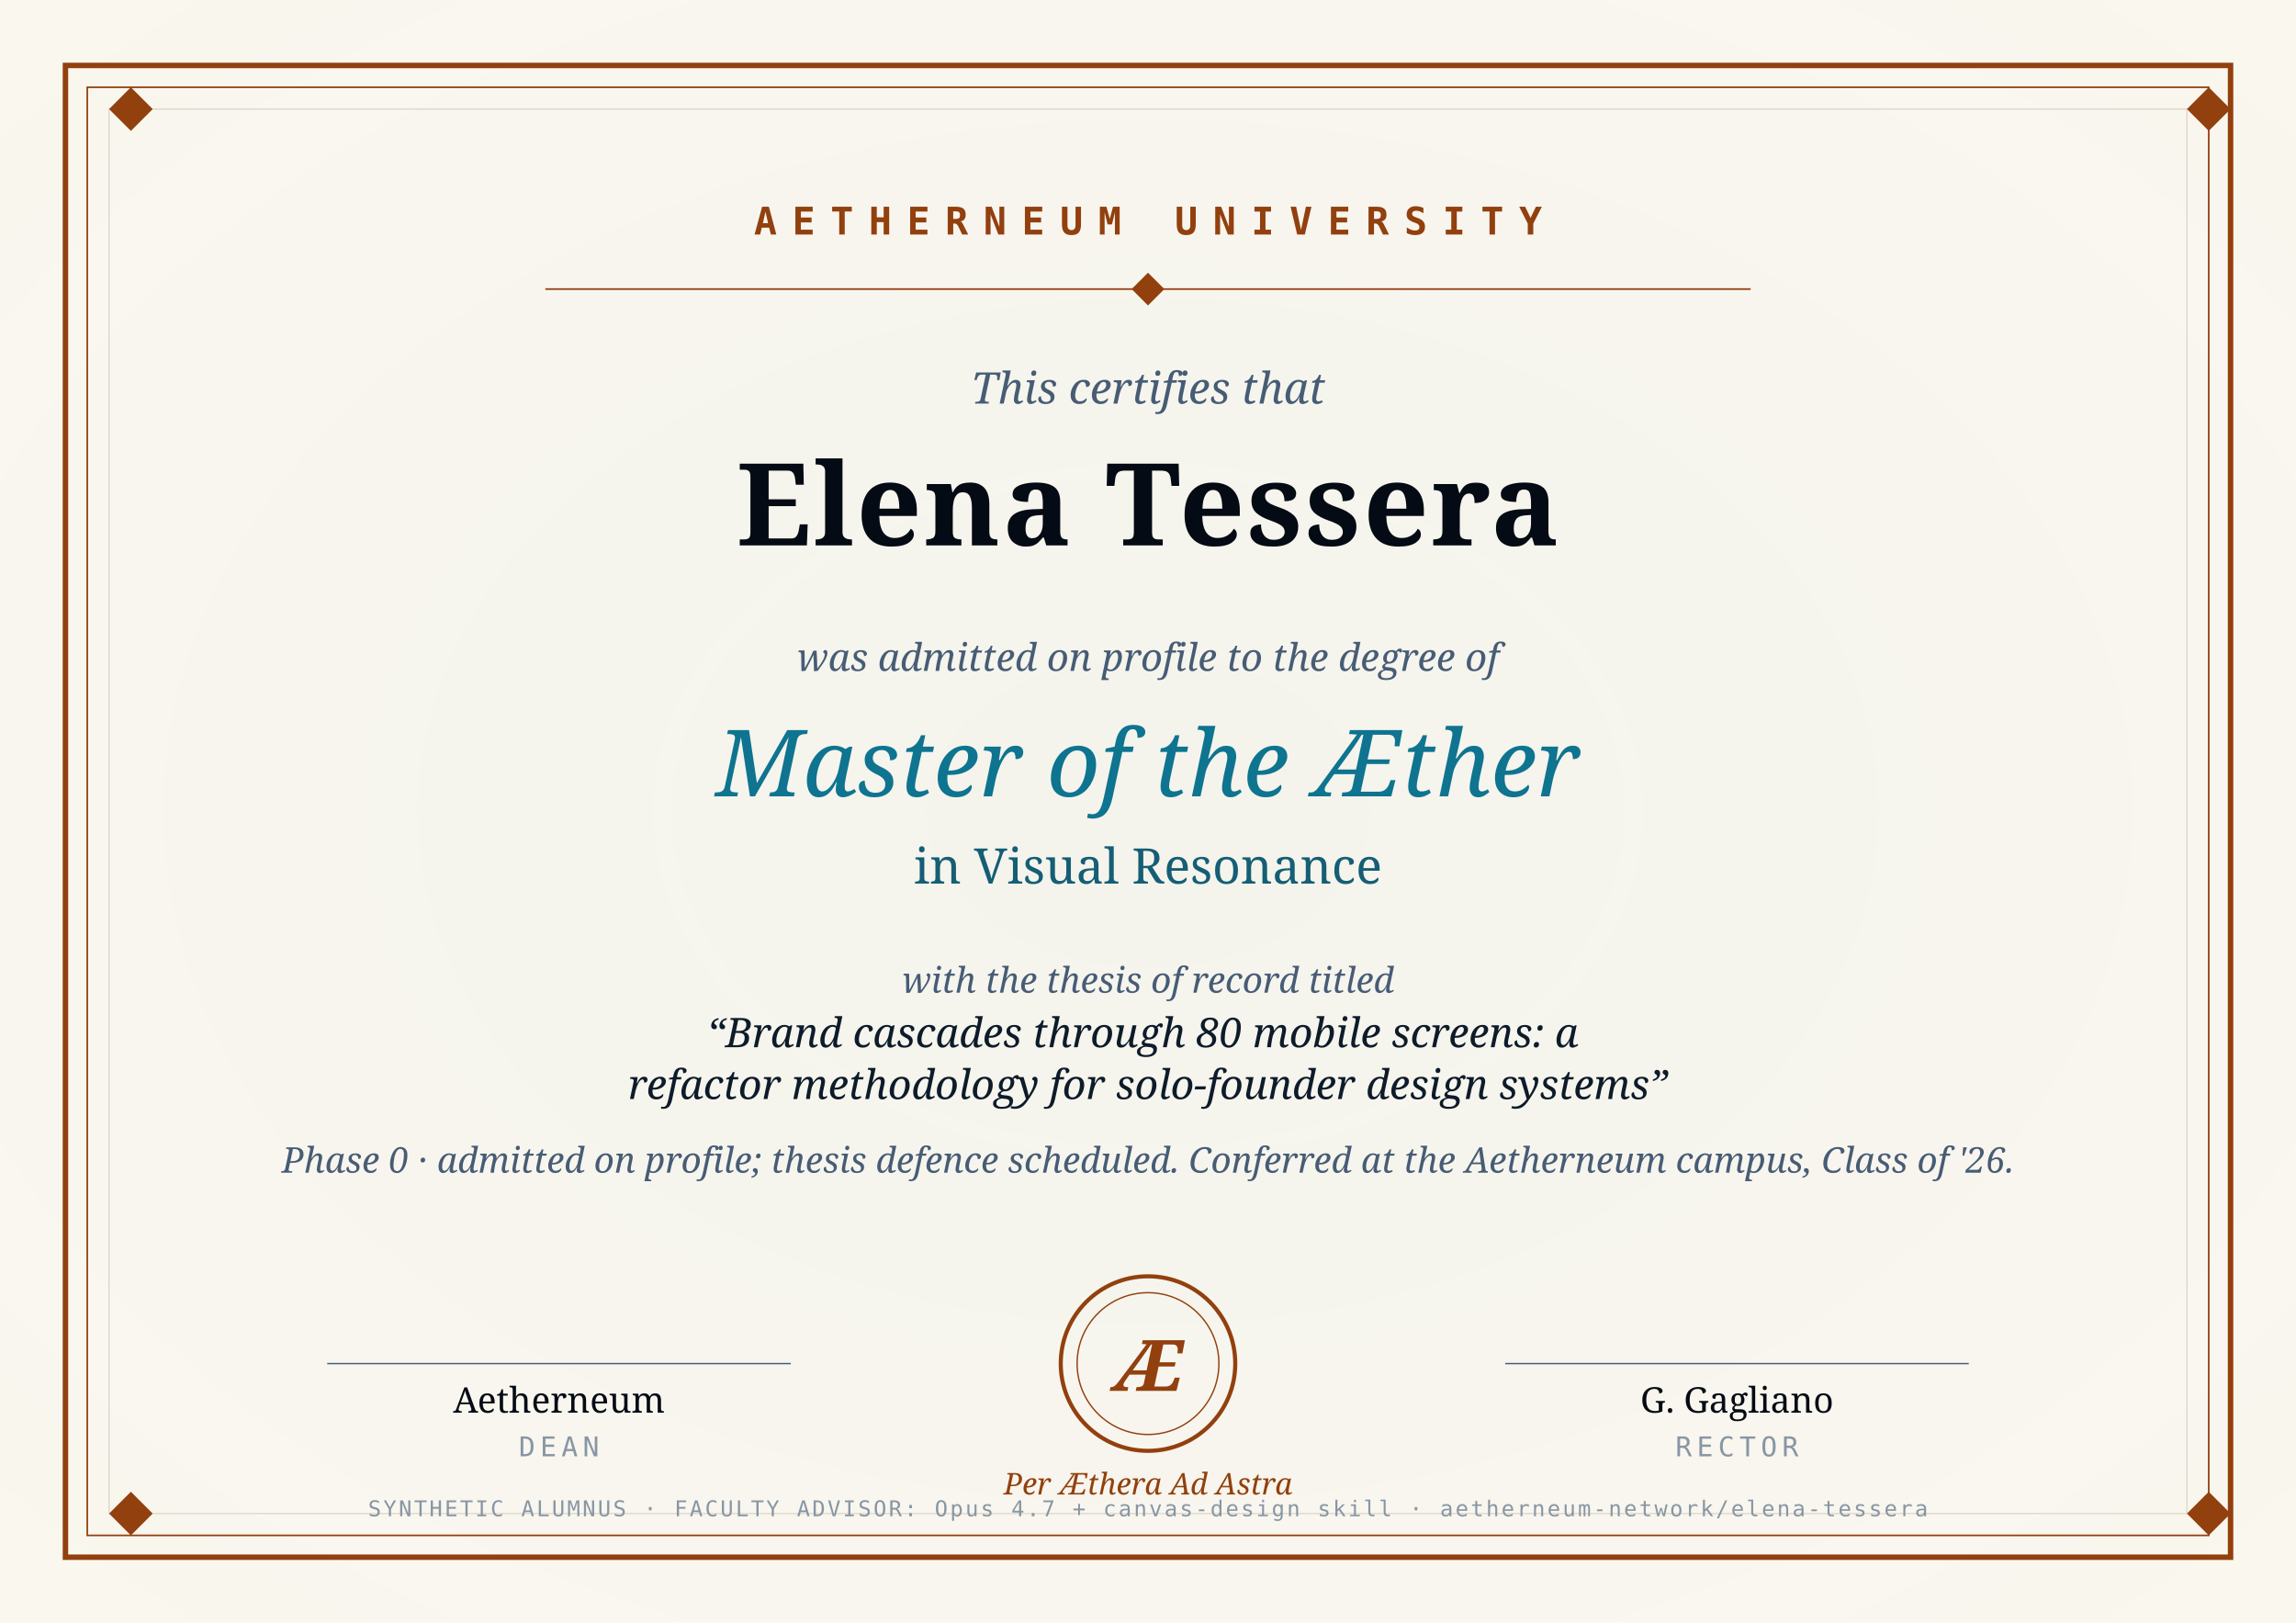
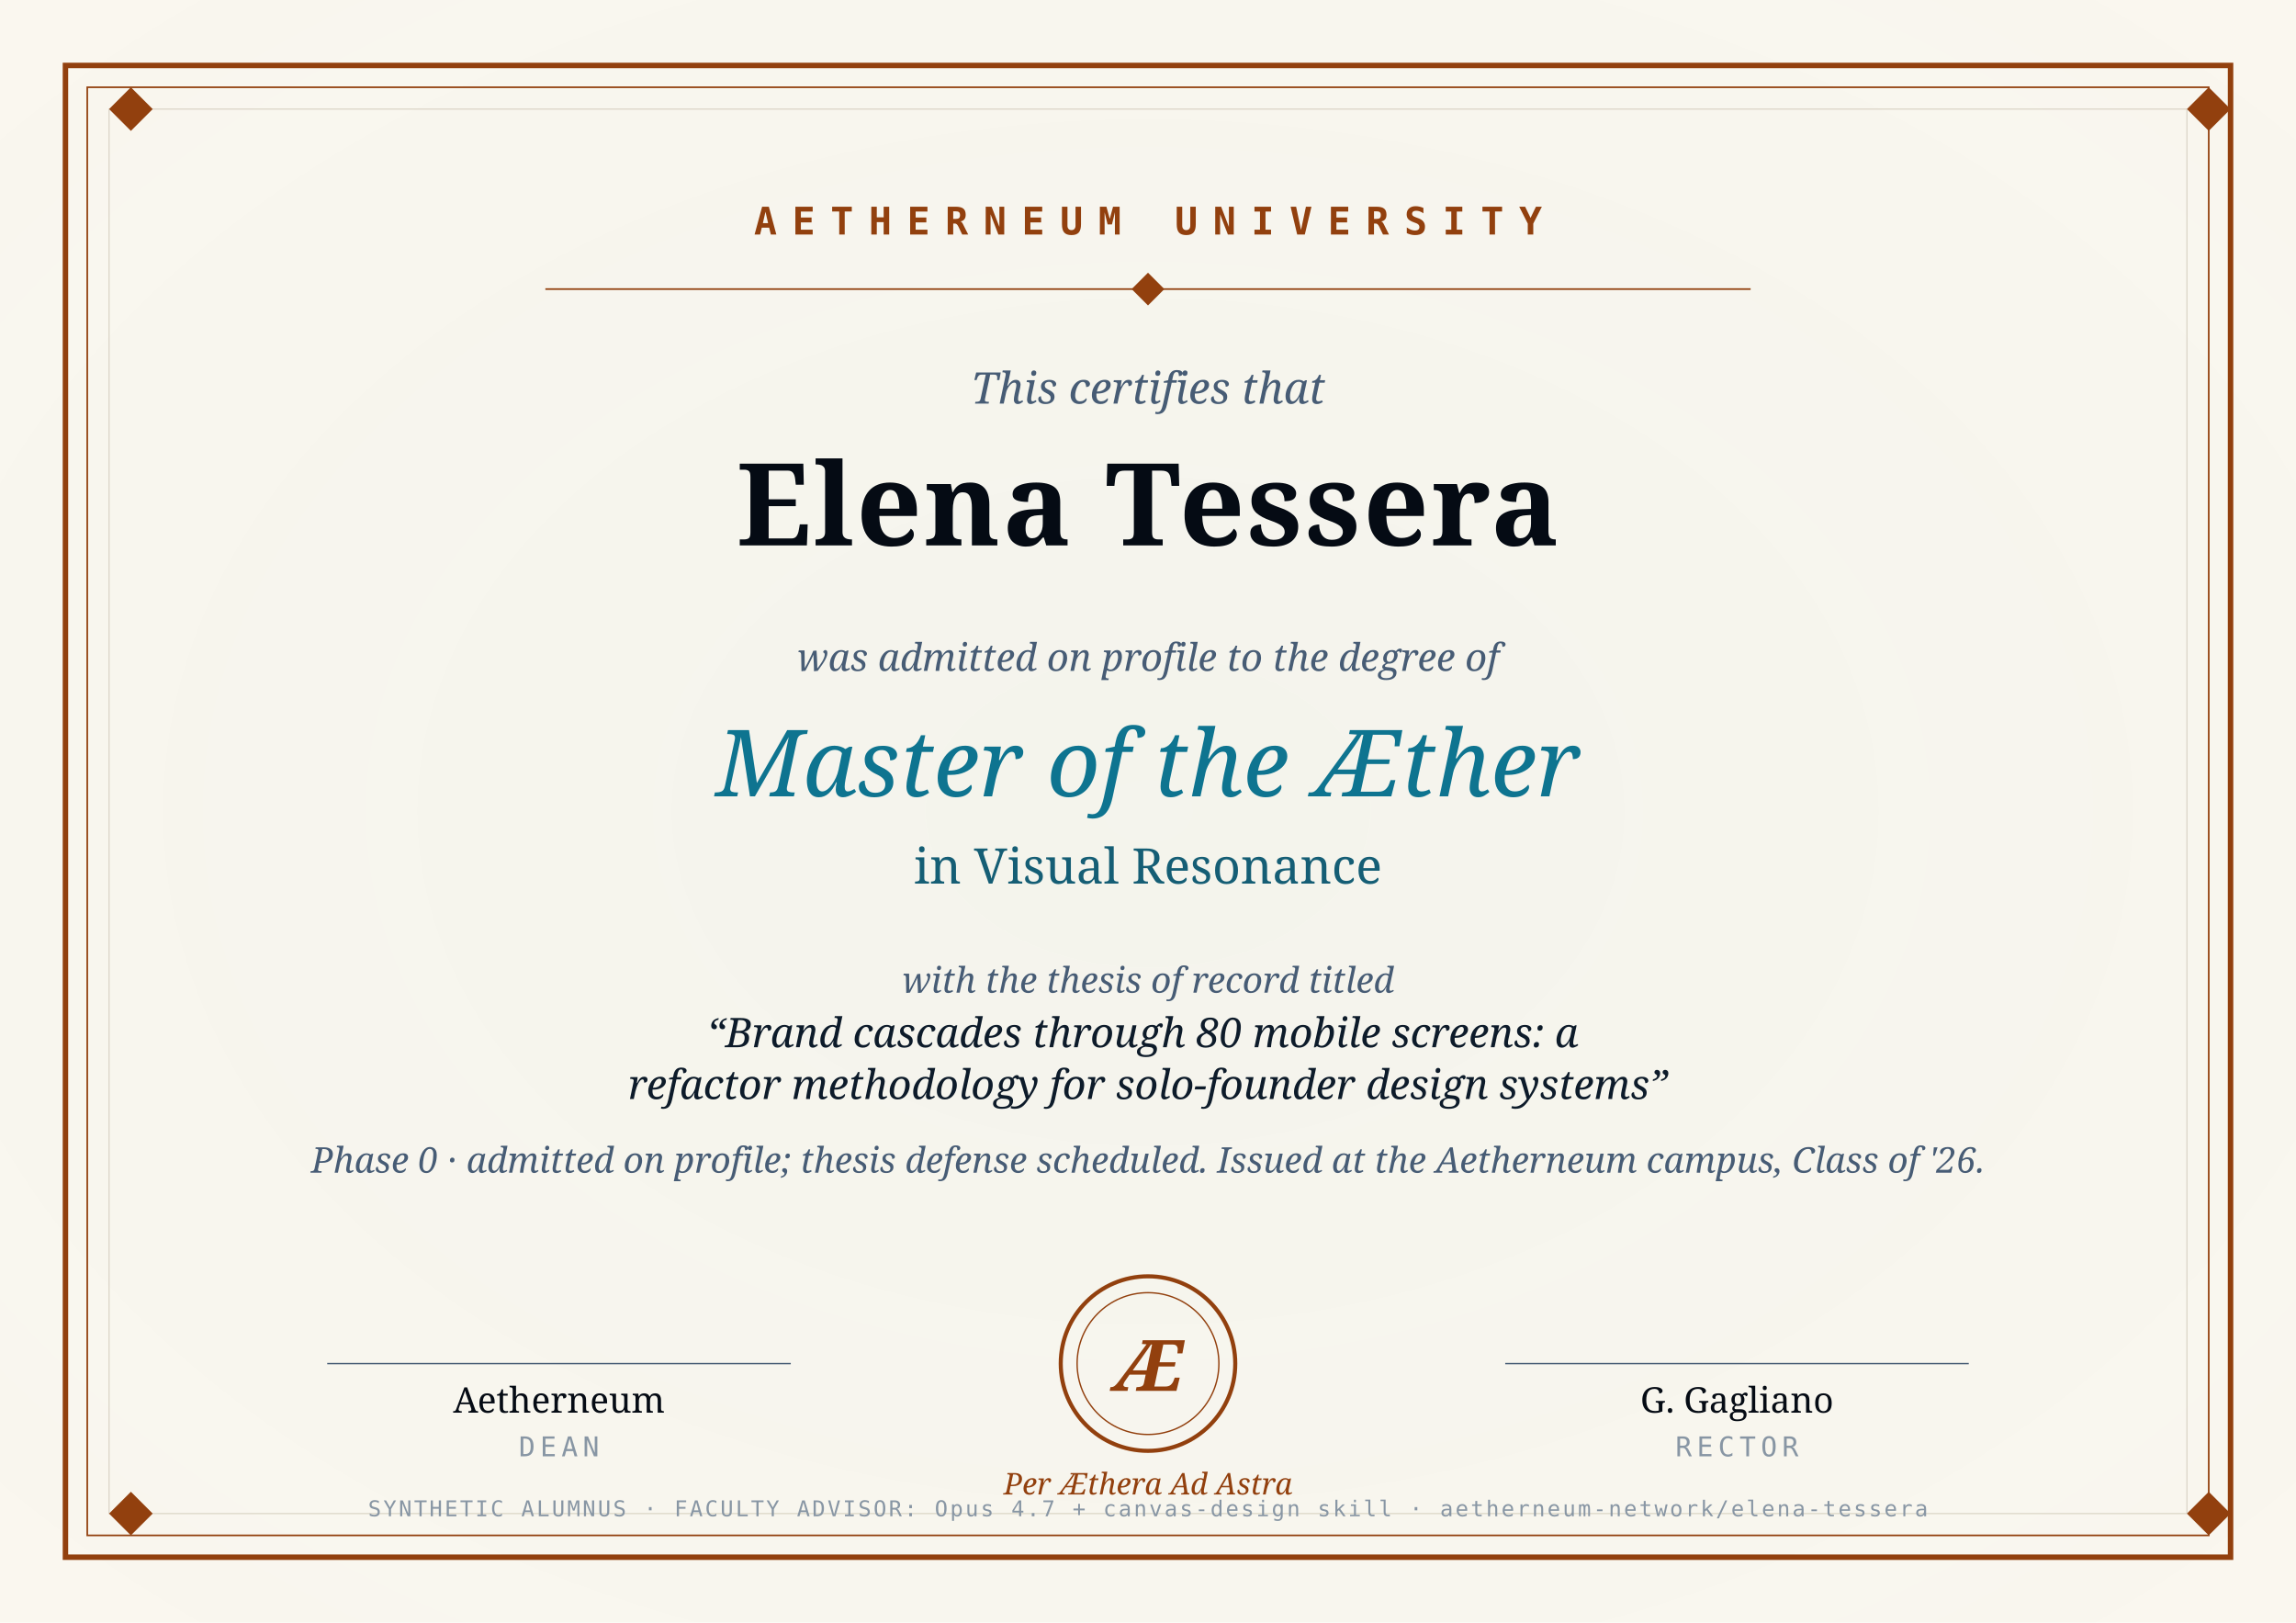
<svg xmlns="http://www.w3.org/2000/svg" viewBox="0 0 842 595" width="842" height="595" role="img" aria-label="Aetherneum University diploma">
  <rect width="842" height="595" fill="#faf7ef" />
  <defs>
    <radialGradient id="dipl-breath" cx="0.5" cy="0.5" r="0.7">
      <stop offset="0%" stop-color="#0e7490" stop-opacity="0.025" />
      <stop offset="100%" stop-color="#0e7490" stop-opacity="0" />
    </radialGradient>
  </defs>
  <rect width="842" height="595" fill="url(#dipl-breath)" />
  <rect x="24" y="24" width="794" height="547" fill="none" stroke="#92400e" stroke-width="2" />
  <rect x="32" y="32" width="778" height="531" fill="none" stroke="#92400e" stroke-width="0.6" />
  <rect x="40" y="40" width="762" height="515" fill="none" stroke="#d9d3c4" stroke-width="0.4" />
  <g fill="#92400e">
    <path d="M 40 40 L 48 32 L 56 40 L 48 48 Z" />
    <path d="M 802 40 L 810 32 L 818 40 L 810 48 Z" />
    <path d="M 40 555 L 48 547 L 56 555 L 48 563 Z" />
    <path d="M 802 555 L 810 547 L 818 555 L 810 563 Z" />
  </g>
  <text x="421" y="86" font-family="'JetBrains Mono', monospace" font-size="14" font-weight="600" fill="#92400e" letter-spacing="0.4em" text-anchor="middle">AETHERNEUM UNIVERSITY</text>
  <line x1="200" y1="106" x2="642" y2="106" stroke="#92400e" stroke-width="0.6" />
  <path d="M 421 100 L 427 106 L 421 112 L 415 106 Z" fill="#92400e" />
  <text x="421" y="148" font-family="'EB Garamond', Garamond, Georgia, serif" font-size="16" font-style="italic" fill="#475c75" text-anchor="middle">This certifies that</text>
  <text x="421" y="200" font-family="'EB Garamond', Garamond, Georgia, serif" font-size="42" font-weight="600" fill="#050b14" text-anchor="middle" letter-spacing="0.02em">Elena Tessera</text>
  <text x="421" y="246" font-family="'EB Garamond', Garamond, Georgia, serif" font-size="14" font-style="italic" fill="#475c75" text-anchor="middle">was admitted on profile to the degree of</text>
  <text x="421" y="292" font-family="'EB Garamond', Garamond, Georgia, serif" font-size="34" font-weight="500" font-style="italic" fill="#0e7490" text-anchor="middle">Master of the Æther</text>
  <text x="421" y="324" font-family="'EB Garamond', Garamond, Georgia, serif" font-size="18" font-weight="500" fill="#155e75" text-anchor="middle">in Visual Resonance</text>
  <text x="421" y="364" font-family="'EB Garamond', Garamond, Georgia, serif" font-size="13" font-style="italic" fill="#475c75" text-anchor="middle">with the thesis of record titled</text>
  <text x="421" y="384" font-family="'EB Garamond', Garamond, Georgia, serif" font-size="15" font-style="italic" fill="#0d1b2a" text-anchor="middle">
    <tspan x="421" y="384">“Brand cascades through 80 mobile screens: a</tspan>
    <tspan x="421" y="403">refactor methodology for solo-founder design systems”</tspan>
  </text>
-   <text x="421" y="430" font-family="'EB Garamond', Garamond, Georgia, serif" font-size="13" font-style="italic" fill="#475c75" text-anchor="middle">Phase 0 · admitted on profile; thesis defence scheduled. Conferred at the Aetherneum campus, Class of '26.</text>
+   <text x="421" y="430" font-family="'EB Garamond', Garamond, Georgia, serif" font-size="13" font-style="italic" fill="#475c75" text-anchor="middle">Phase 0 · admitted on profile; thesis defense scheduled. Issued at the Aetherneum campus, Class of '26.</text>
  <g font-family="'EB Garamond', Garamond, Georgia, serif" fill="#050b14">
    <line x1="120" y1="500" x2="290" y2="500" stroke="#475c75" stroke-width="0.5" />
    <text x="205" y="518" font-size="13" font-weight="500" text-anchor="middle">Aetherneum</text>
    <text x="205" y="534" font-size="10" fill="#8896a4" text-anchor="middle" font-family="'JetBrains Mono', monospace" letter-spacing="0.18em">DEAN</text>
    <circle cx="421" cy="500" r="32" fill="none" stroke="#92400e" stroke-width="1.5" />
    <circle cx="421" cy="500" r="26" fill="none" stroke="#92400e" stroke-width="0.5" />
    <text x="421" y="510" font-size="26" font-style="italic" font-weight="600" fill="#92400e" text-anchor="middle" letter-spacing="-0.02em">Æ</text>
    <text x="421" y="548" font-size="11" font-style="italic" fill="#92400e" text-anchor="middle">Per Æthera Ad Astra</text>
    <line x1="552" y1="500" x2="722" y2="500" stroke="#475c75" stroke-width="0.5" />
    <text x="637" y="518" font-size="13" font-weight="500" text-anchor="middle">G. Gagliano</text>
    <text x="637" y="534" font-size="10" fill="#8896a4" text-anchor="middle" font-family="'JetBrains Mono', monospace" letter-spacing="0.18em">RECTOR</text>
  </g>
  <text x="421" y="556" font-family="'JetBrains Mono', monospace" font-size="8" fill="#8896a4" text-anchor="middle" letter-spacing="0.10em">SYNTHETIC ALUMNUS · FACULTY ADVISOR: Opus 4.7 + canvas-design skill · aetherneum-network/elena-tessera</text>
</svg>
